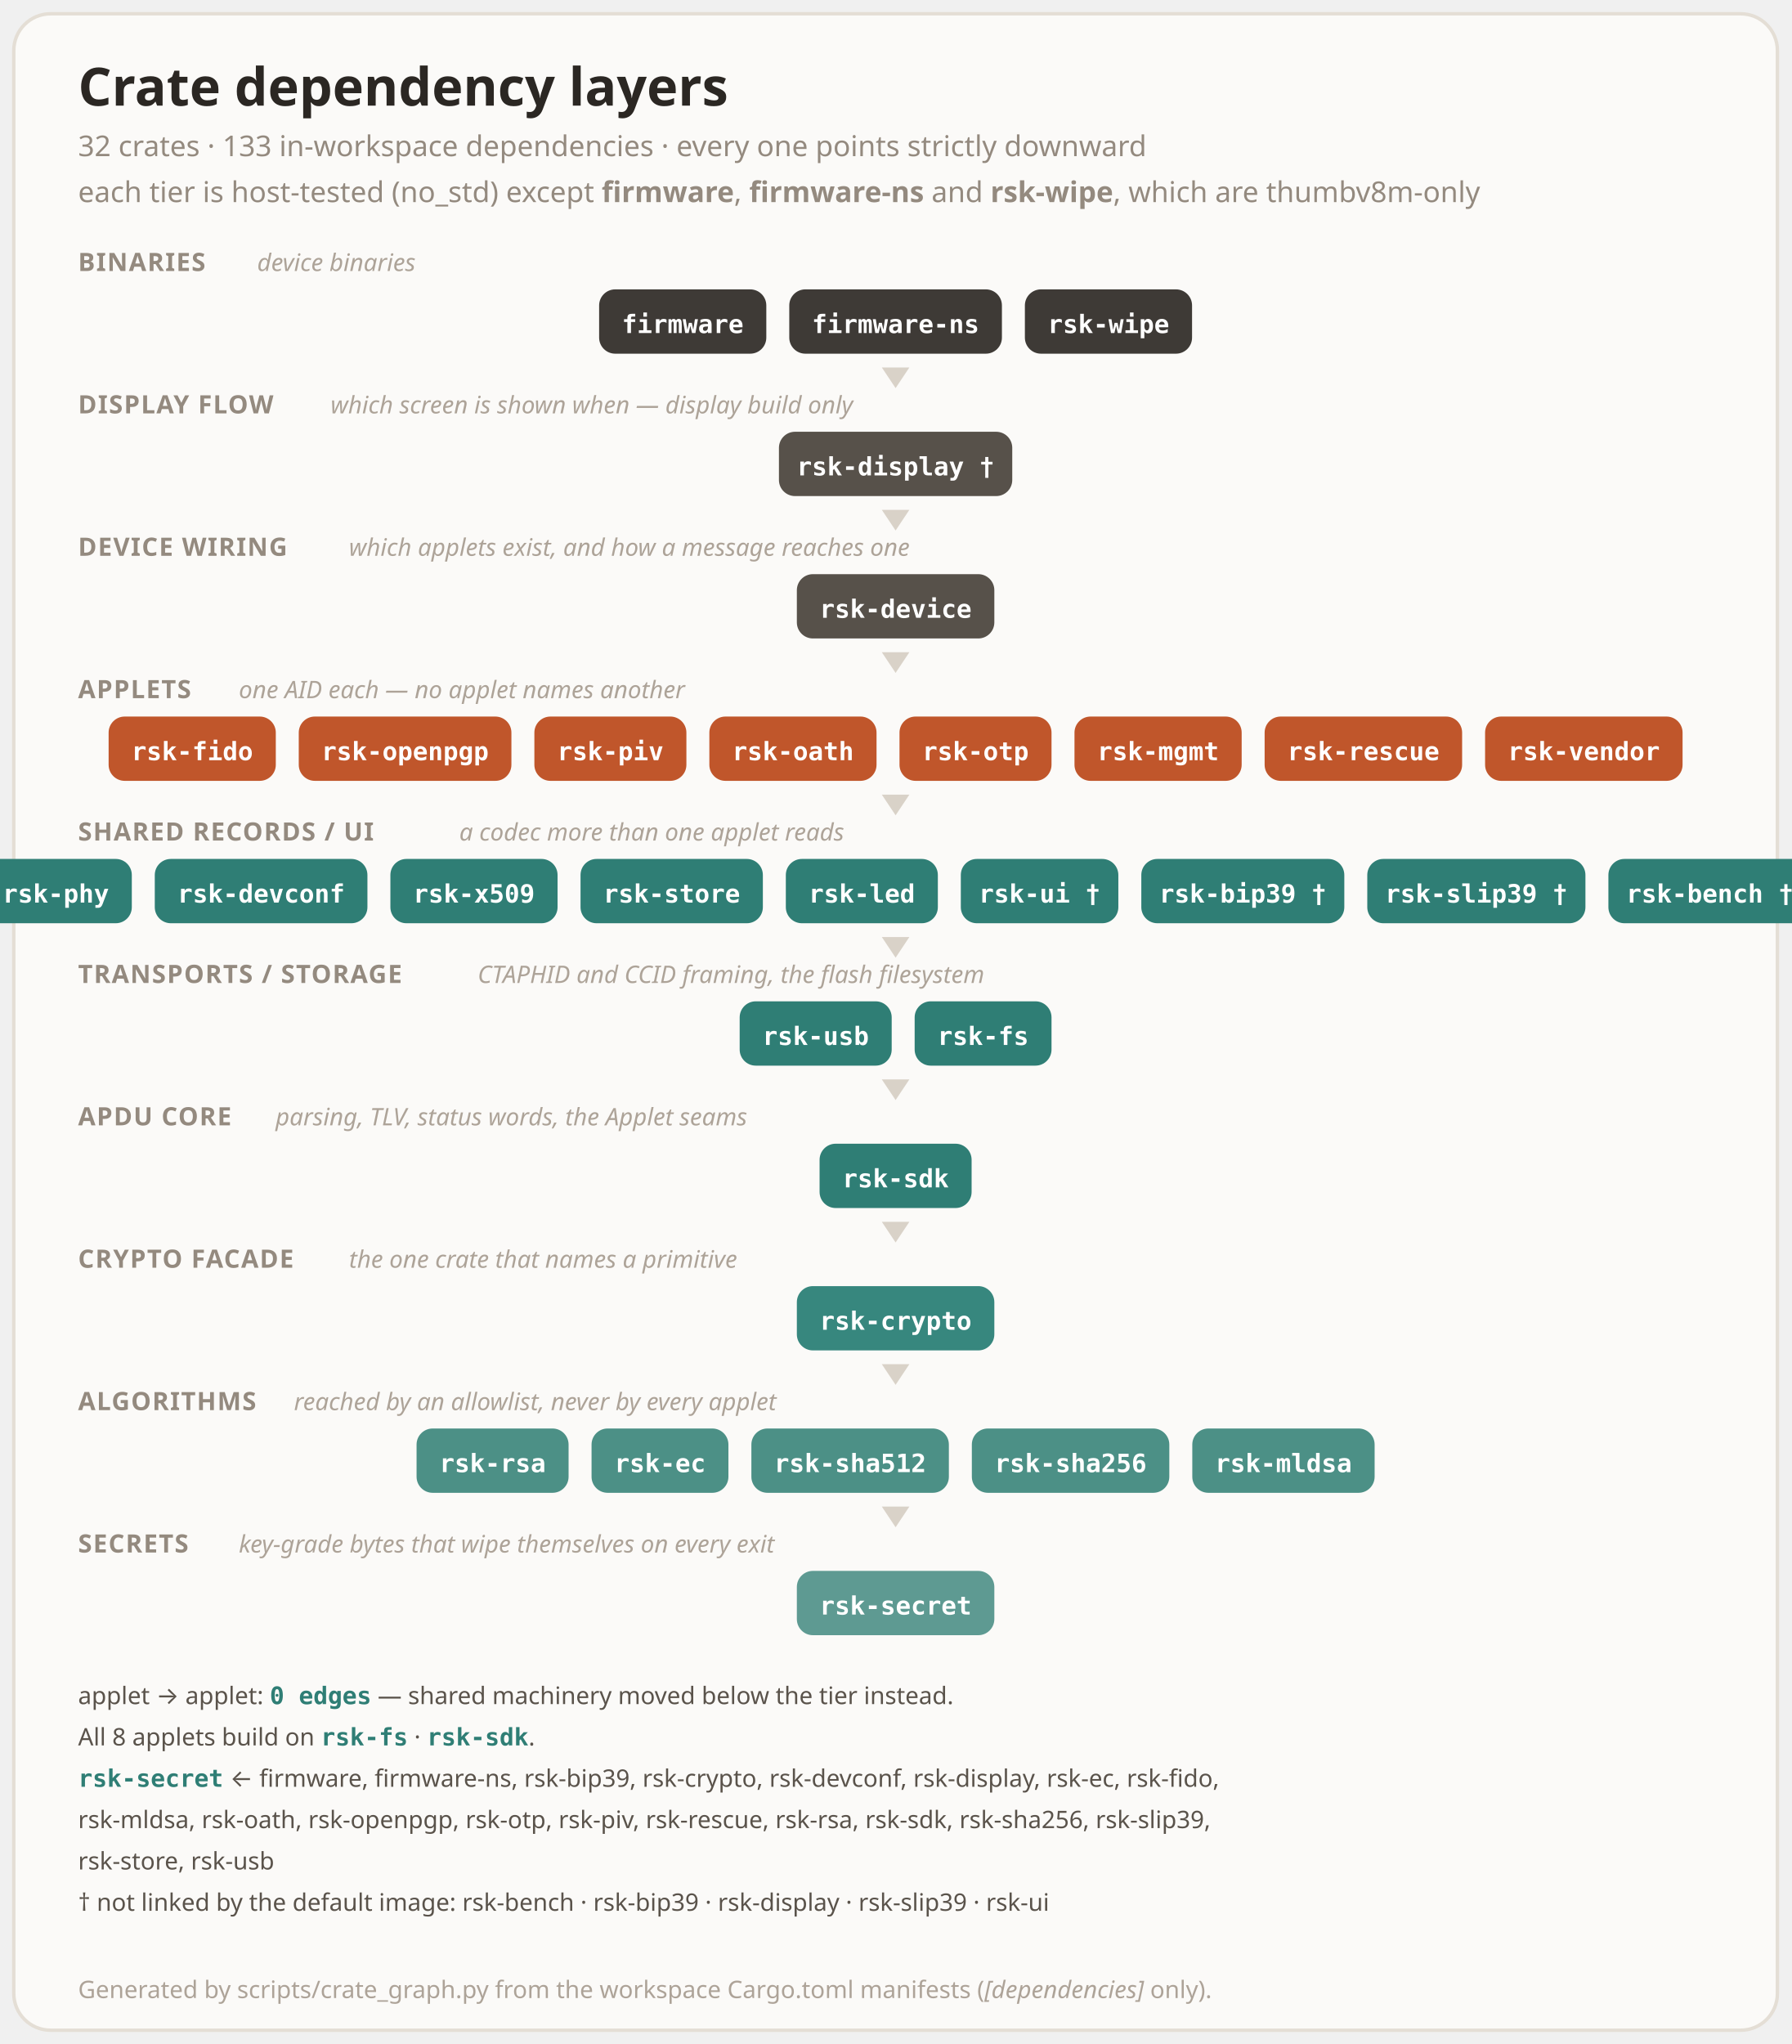
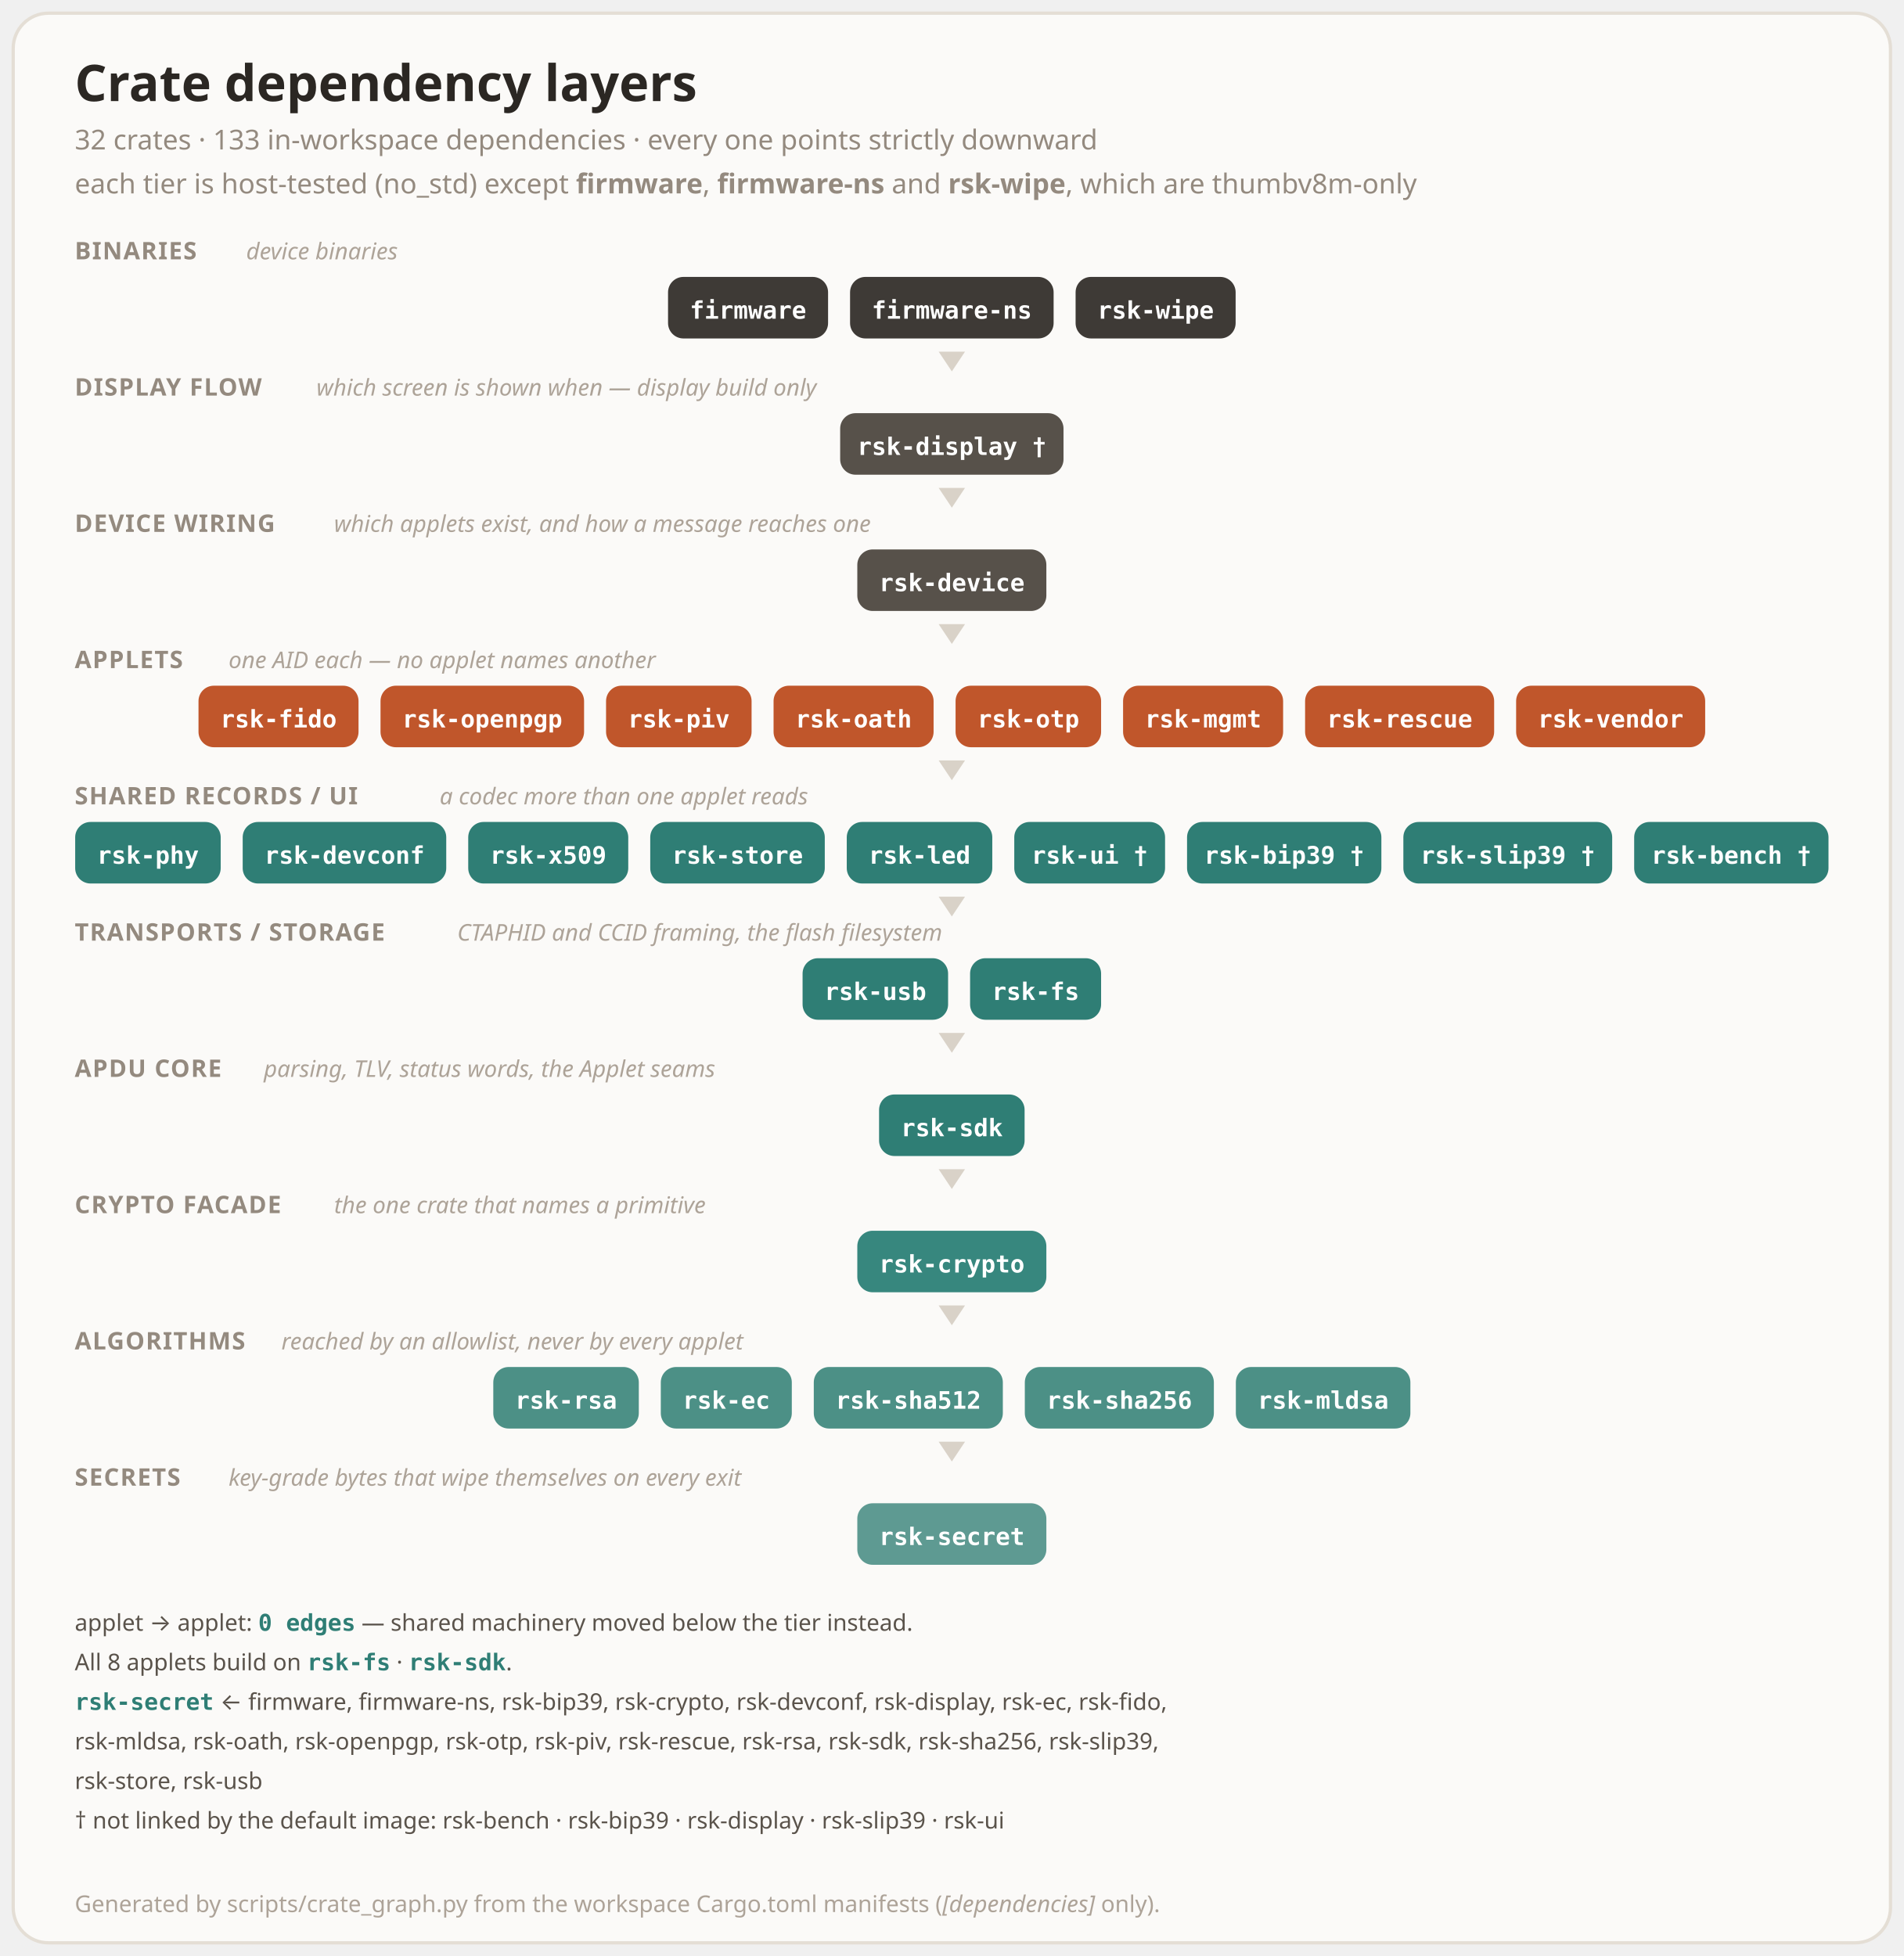
- <svg xmlns="http://www.w3.org/2000/svg" viewBox="0 0 780 890" role="img" aria-labelledby="ttl dsc" font-family="'Segoe UI', system-ui, -apple-system, sans-serif">
+ <svg xmlns="http://www.w3.org/2000/svg" viewBox="0 0 866 890" role="img" aria-labelledby="ttl dsc" font-family="'Segoe UI', system-ui, -apple-system, sans-serif">
  <defs>
    <style>
      .h1{font-size:23px;font-weight:700;fill:#2B2723}
      .sub{font-size:12.5px;fill:#948A7F}
      .sub2{font-size:10.5px;fill:#ADA398;font-style:italic}
      .tier{font-size:11px;font-weight:700;fill:#948A7F;letter-spacing:.5px}
      .node{font-size:11px;font-weight:700;fill:#fff;font-family:'SF Mono','Roboto Mono',ui-monospace,monospace}
      .note{font-size:10.5px;fill:#5A534B}
      .notek{font-family:'SF Mono','Roboto Mono',ui-monospace,monospace;font-weight:700;fill:#2F7E75}
      .arw{fill:#D9D2C8}
      .foot{font-size:10.5px;fill:#ADA398}
    </style>
  </defs>
-   <rect x="6" y="6" width="768" height="878" rx="16" fill="#FBFAF8" stroke="#E4DED5" stroke-width="1.5" />
+   <rect x="6" y="6" width="854" height="878" rx="16" fill="#FBFAF8" stroke="#E4DED5" stroke-width="1.5" />
  <text class="h1" x="34" y="46">Crate dependency layers</text>
  <text class="sub" x="34" y="68">32 crates · 133 in-workspace dependencies · every one points strictly downward</text>
  <text class="sub" x="34" y="88">each tier is host-tested (no_std) except <tspan font-weight="700">firmware</tspan>, <tspan font-weight="700">firmware-ns</tspan> and <tspan font-weight="700">rsk-wipe</tspan>, which are thumbv8m-only</text>
  <text class="tier" x="34" y="118">BINARIES</text>
  <text class="sub2" x="112" y="118">device binaries</text>
-   <rect x="260.9" y="126" width="72.8" height="28" rx="7" fill="#3E3A36" />
-   <text class="node" x="297.3" y="145" text-anchor="middle">firmware</text>
-   <rect x="343.7" y="126" width="92.6" height="28" rx="7" fill="#3E3A36" />
-   <text class="node" x="390.0" y="145" text-anchor="middle">firmware-ns</text>
-   <rect x="446.3" y="126" width="72.8" height="28" rx="7" fill="#3E3A36" />
-   <text class="node" x="482.7" y="145" text-anchor="middle">rsk-wipe</text>
-   <path class="arw" d="M390 160 l6 0 -6 9 -6 -9 z" />
+   <rect x="303.9" y="126" width="72.8" height="28" rx="7" fill="#3E3A36" />
+   <text class="node" x="340.3" y="145" text-anchor="middle">firmware</text>
+   <rect x="386.7" y="126" width="92.6" height="28" rx="7" fill="#3E3A36" />
+   <text class="node" x="433.0" y="145" text-anchor="middle">firmware-ns</text>
+   <rect x="489.3" y="126" width="72.8" height="28" rx="7" fill="#3E3A36" />
+   <text class="node" x="525.7" y="145" text-anchor="middle">rsk-wipe</text>
+   <path class="arw" d="M433 160 l6 0 -6 9 -6 -9 z" />
  <text class="tier" x="34" y="180">DISPLAY FLOW</text>
  <text class="sub2" x="144" y="180">which screen is shown when — display build only</text>
-   <rect x="339.2" y="188" width="101.6" height="28" rx="7" fill="#57514A" />
-   <text class="node" x="390.0" y="207" text-anchor="middle">rsk-display †</text>
-   <path class="arw" d="M390 222 l6 0 -6 9 -6 -9 z" />
+   <rect x="382.2" y="188" width="101.6" height="28" rx="7" fill="#57514A" />
+   <text class="node" x="433.0" y="207" text-anchor="middle">rsk-display †</text>
+   <path class="arw" d="M433 222 l6 0 -6 9 -6 -9 z" />
  <text class="tier" x="34" y="242">DEVICE WIRING</text>
  <text class="sub2" x="152" y="242">which applets exist, and how a message reaches one</text>
-   <rect x="347.0" y="250" width="86.0" height="28" rx="7" fill="#57514A" />
-   <text class="node" x="390.0" y="269" text-anchor="middle">rsk-device</text>
-   <path class="arw" d="M390 284 l6 0 -6 9 -6 -9 z" />
+   <rect x="390.0" y="250" width="86.0" height="28" rx="7" fill="#57514A" />
+   <text class="node" x="433.0" y="269" text-anchor="middle">rsk-device</text>
+   <path class="arw" d="M433 284 l6 0 -6 9 -6 -9 z" />
  <text class="tier" x="34" y="304">APPLETS</text>
  <text class="sub2" x="104" y="304">one AID each — no applet names another</text>
-   <rect x="47.3" y="312" width="72.8" height="28" rx="7" fill="#C0562B" />
-   <text class="node" x="83.7" y="331" text-anchor="middle">rsk-fido</text>
-   <rect x="130.1" y="312" width="92.6" height="28" rx="7" fill="#C0562B" />
-   <text class="node" x="176.4" y="331" text-anchor="middle">rsk-openpgp</text>
-   <rect x="232.7" y="312" width="66.2" height="28" rx="7" fill="#C0562B" />
-   <text class="node" x="265.8" y="331" text-anchor="middle">rsk-piv</text>
-   <rect x="308.9" y="312" width="72.8" height="28" rx="7" fill="#C0562B" />
-   <text class="node" x="345.3" y="331" text-anchor="middle">rsk-oath</text>
-   <rect x="391.7" y="312" width="66.2" height="28" rx="7" fill="#C0562B" />
-   <text class="node" x="424.8" y="331" text-anchor="middle">rsk-otp</text>
-   <rect x="467.9" y="312" width="72.8" height="28" rx="7" fill="#C0562B" />
-   <text class="node" x="504.3" y="331" text-anchor="middle">rsk-mgmt</text>
-   <rect x="550.7" y="312" width="86.0" height="28" rx="7" fill="#C0562B" />
-   <text class="node" x="593.7" y="331" text-anchor="middle">rsk-rescue</text>
-   <rect x="646.7" y="312" width="86.0" height="28" rx="7" fill="#C0562B" />
-   <text class="node" x="689.7" y="331" text-anchor="middle">rsk-vendor</text>
-   <path class="arw" d="M390 346 l6 0 -6 9 -6 -9 z" />
+   <rect x="90.3" y="312" width="72.8" height="28" rx="7" fill="#C0562B" />
+   <text class="node" x="126.7" y="331" text-anchor="middle">rsk-fido</text>
+   <rect x="173.1" y="312" width="92.6" height="28" rx="7" fill="#C0562B" />
+   <text class="node" x="219.4" y="331" text-anchor="middle">rsk-openpgp</text>
+   <rect x="275.7" y="312" width="66.2" height="28" rx="7" fill="#C0562B" />
+   <text class="node" x="308.8" y="331" text-anchor="middle">rsk-piv</text>
+   <rect x="351.9" y="312" width="72.8" height="28" rx="7" fill="#C0562B" />
+   <text class="node" x="388.3" y="331" text-anchor="middle">rsk-oath</text>
+   <rect x="434.7" y="312" width="66.2" height="28" rx="7" fill="#C0562B" />
+   <text class="node" x="467.8" y="331" text-anchor="middle">rsk-otp</text>
+   <rect x="510.9" y="312" width="72.8" height="28" rx="7" fill="#C0562B" />
+   <text class="node" x="547.3" y="331" text-anchor="middle">rsk-mgmt</text>
+   <rect x="593.7" y="312" width="86.0" height="28" rx="7" fill="#C0562B" />
+   <text class="node" x="636.7" y="331" text-anchor="middle">rsk-rescue</text>
+   <rect x="689.7" y="312" width="86.0" height="28" rx="7" fill="#C0562B" />
+   <text class="node" x="732.7" y="331" text-anchor="middle">rsk-vendor</text>
+   <path class="arw" d="M433 346 l6 0 -6 9 -6 -9 z" />
  <text class="tier" x="34" y="366">SHARED RECORDS / UI</text>
  <text class="sub2" x="200" y="366">a codec more than one applet reads</text>
-   <rect x="-8.8" y="374" width="66.2" height="28" rx="7" fill="#2F7E75" />
-   <text class="node" x="24.3" y="393" text-anchor="middle">rsk-phy</text>
-   <rect x="67.4" y="374" width="92.6" height="28" rx="7" fill="#2F7E75" />
-   <text class="node" x="113.7" y="393" text-anchor="middle">rsk-devconf</text>
-   <rect x="170.0" y="374" width="72.8" height="28" rx="7" fill="#2F7E75" />
-   <text class="node" x="206.4" y="393" text-anchor="middle">rsk-x509</text>
-   <rect x="252.8" y="374" width="79.4" height="28" rx="7" fill="#2F7E75" />
-   <text class="node" x="292.5" y="393" text-anchor="middle">rsk-store</text>
-   <rect x="342.2" y="374" width="66.2" height="28" rx="7" fill="#2F7E75" />
-   <text class="node" x="375.3" y="393" text-anchor="middle">rsk-led</text>
-   <rect x="418.4" y="374" width="68.6" height="28" rx="7" fill="#2F7E75" />
-   <text class="node" x="452.7" y="393" text-anchor="middle">rsk-ui †</text>
-   <rect x="497.0" y="374" width="88.4" height="28" rx="7" fill="#2F7E75" />
-   <text class="node" x="541.2" y="393" text-anchor="middle">rsk-bip39 †</text>
-   <rect x="595.4" y="374" width="95.0" height="28" rx="7" fill="#2F7E75" />
-   <text class="node" x="642.9" y="393" text-anchor="middle">rsk-slip39 †</text>
-   <rect x="700.4" y="374" width="88.4" height="28" rx="7" fill="#2F7E75" />
-   <text class="node" x="744.6" y="393" text-anchor="middle">rsk-bench †</text>
-   <path class="arw" d="M390 408 l6 0 -6 9 -6 -9 z" />
+   <rect x="34.2" y="374" width="66.2" height="28" rx="7" fill="#2F7E75" />
+   <text class="node" x="67.3" y="393" text-anchor="middle">rsk-phy</text>
+   <rect x="110.4" y="374" width="92.6" height="28" rx="7" fill="#2F7E75" />
+   <text class="node" x="156.7" y="393" text-anchor="middle">rsk-devconf</text>
+   <rect x="213.0" y="374" width="72.8" height="28" rx="7" fill="#2F7E75" />
+   <text class="node" x="249.4" y="393" text-anchor="middle">rsk-x509</text>
+   <rect x="295.8" y="374" width="79.4" height="28" rx="7" fill="#2F7E75" />
+   <text class="node" x="335.5" y="393" text-anchor="middle">rsk-store</text>
+   <rect x="385.2" y="374" width="66.2" height="28" rx="7" fill="#2F7E75" />
+   <text class="node" x="418.3" y="393" text-anchor="middle">rsk-led</text>
+   <rect x="461.4" y="374" width="68.6" height="28" rx="7" fill="#2F7E75" />
+   <text class="node" x="495.7" y="393" text-anchor="middle">rsk-ui †</text>
+   <rect x="540.0" y="374" width="88.4" height="28" rx="7" fill="#2F7E75" />
+   <text class="node" x="584.2" y="393" text-anchor="middle">rsk-bip39 †</text>
+   <rect x="638.4" y="374" width="95.0" height="28" rx="7" fill="#2F7E75" />
+   <text class="node" x="685.9" y="393" text-anchor="middle">rsk-slip39 †</text>
+   <rect x="743.4" y="374" width="88.4" height="28" rx="7" fill="#2F7E75" />
+   <text class="node" x="787.6" y="393" text-anchor="middle">rsk-bench †</text>
+   <path class="arw" d="M433 408 l6 0 -6 9 -6 -9 z" />
  <text class="tier" x="34" y="428">TRANSPORTS / STORAGE</text>
  <text class="sub2" x="208" y="428">CTAPHID and CCID framing, the flash filesystem</text>
-   <rect x="322.1" y="436" width="66.2" height="28" rx="7" fill="#2F7E75" />
-   <text class="node" x="355.2" y="455" text-anchor="middle">rsk-usb</text>
-   <rect x="398.3" y="436" width="59.6" height="28" rx="7" fill="#2F7E75" />
-   <text class="node" x="428.1" y="455" text-anchor="middle">rsk-fs</text>
-   <path class="arw" d="M390 470 l6 0 -6 9 -6 -9 z" />
+   <rect x="365.1" y="436" width="66.2" height="28" rx="7" fill="#2F7E75" />
+   <text class="node" x="398.2" y="455" text-anchor="middle">rsk-usb</text>
+   <rect x="441.3" y="436" width="59.6" height="28" rx="7" fill="#2F7E75" />
+   <text class="node" x="471.1" y="455" text-anchor="middle">rsk-fs</text>
+   <path class="arw" d="M433 470 l6 0 -6 9 -6 -9 z" />
  <text class="tier" x="34" y="490">APDU CORE</text>
  <text class="sub2" x="120" y="490">parsing, TLV, status words, the Applet seams</text>
-   <rect x="356.9" y="498" width="66.2" height="28" rx="7" fill="#2F7E75" />
-   <text class="node" x="390.0" y="517" text-anchor="middle">rsk-sdk</text>
-   <path class="arw" d="M390 532 l6 0 -6 9 -6 -9 z" />
+   <rect x="399.9" y="498" width="66.2" height="28" rx="7" fill="#2F7E75" />
+   <text class="node" x="433.0" y="517" text-anchor="middle">rsk-sdk</text>
+   <path class="arw" d="M433 532 l6 0 -6 9 -6 -9 z" />
  <text class="tier" x="34" y="552">CRYPTO FACADE</text>
  <text class="sub2" x="152" y="552">the one crate that names a primitive</text>
-   <rect x="347.0" y="560" width="86.0" height="28" rx="7" fill="#37877E" />
-   <text class="node" x="390.0" y="579" text-anchor="middle">rsk-crypto</text>
-   <path class="arw" d="M390 594 l6 0 -6 9 -6 -9 z" />
+   <rect x="390.0" y="560" width="86.0" height="28" rx="7" fill="#37877E" />
+   <text class="node" x="433.0" y="579" text-anchor="middle">rsk-crypto</text>
+   <path class="arw" d="M433 594 l6 0 -6 9 -6 -9 z" />
  <text class="tier" x="34" y="614">ALGORITHMS</text>
  <text class="sub2" x="128" y="614">reached by an allowlist, never by every applet</text>
-   <rect x="181.4" y="622" width="66.2" height="28" rx="7" fill="#4C9086" />
-   <text class="node" x="214.5" y="641" text-anchor="middle">rsk-rsa</text>
-   <rect x="257.6" y="622" width="59.6" height="28" rx="7" fill="#4C9086" />
-   <text class="node" x="287.4" y="641" text-anchor="middle">rsk-ec</text>
-   <rect x="327.2" y="622" width="86.0" height="28" rx="7" fill="#4C9086" />
-   <text class="node" x="370.2" y="641" text-anchor="middle">rsk-sha512</text>
-   <rect x="423.2" y="622" width="86.0" height="28" rx="7" fill="#4C9086" />
-   <text class="node" x="466.2" y="641" text-anchor="middle">rsk-sha256</text>
-   <rect x="519.2" y="622" width="79.4" height="28" rx="7" fill="#4C9086" />
-   <text class="node" x="558.9" y="641" text-anchor="middle">rsk-mldsa</text>
-   <path class="arw" d="M390 656 l6 0 -6 9 -6 -9 z" />
+   <rect x="224.4" y="622" width="66.2" height="28" rx="7" fill="#4C9086" />
+   <text class="node" x="257.5" y="641" text-anchor="middle">rsk-rsa</text>
+   <rect x="300.6" y="622" width="59.6" height="28" rx="7" fill="#4C9086" />
+   <text class="node" x="330.4" y="641" text-anchor="middle">rsk-ec</text>
+   <rect x="370.2" y="622" width="86.0" height="28" rx="7" fill="#4C9086" />
+   <text class="node" x="413.2" y="641" text-anchor="middle">rsk-sha512</text>
+   <rect x="466.2" y="622" width="86.0" height="28" rx="7" fill="#4C9086" />
+   <text class="node" x="509.2" y="641" text-anchor="middle">rsk-sha256</text>
+   <rect x="562.2" y="622" width="79.4" height="28" rx="7" fill="#4C9086" />
+   <text class="node" x="601.9" y="641" text-anchor="middle">rsk-mldsa</text>
+   <path class="arw" d="M433 656 l6 0 -6 9 -6 -9 z" />
  <text class="tier" x="34" y="676">SECRETS</text>
  <text class="sub2" x="104" y="676">key-grade bytes that wipe themselves on every exit</text>
-   <rect x="347.0" y="684" width="86.0" height="28" rx="7" fill="#5E9A92" />
-   <text class="node" x="390.0" y="703" text-anchor="middle">rsk-secret</text>
+   <rect x="390.0" y="684" width="86.0" height="28" rx="7" fill="#5E9A92" />
+   <text class="node" x="433.0" y="703" text-anchor="middle">rsk-secret</text>
  <text class="note" x="34" y="742">applet → applet: <tspan class="notek">0 edges</tspan> — shared machinery moved below the tier instead.</text>
  <text class="note" x="34" y="760">All 8 applets build on <tspan class="notek">rsk-fs</tspan> · <tspan class="notek">rsk-sdk</tspan>.</text>
  <text class="note" x="34" y="778">
    <tspan class="notek">rsk-secret</tspan> ← firmware, firmware-ns, rsk-bip39, rsk-crypto, rsk-devconf, rsk-display, rsk-ec, rsk-fido,</text>
  <text class="note" x="34" y="796">  rsk-mldsa, rsk-oath, rsk-openpgp, rsk-otp, rsk-piv, rsk-rescue, rsk-rsa, rsk-sdk, rsk-sha256, rsk-slip39,</text>
  <text class="note" x="34" y="814">  rsk-store, rsk-usb</text>
  <text class="note" x="34" y="832">† not linked by the default image: rsk-bench · rsk-bip39 · rsk-display · rsk-slip39 · rsk-ui</text>
  <text class="foot" x="34" y="870">Generated by scripts/crate_graph.py from the workspace Cargo.toml manifests (<tspan font-style="italic">[dependencies]</tspan> only).</text>
</svg>
